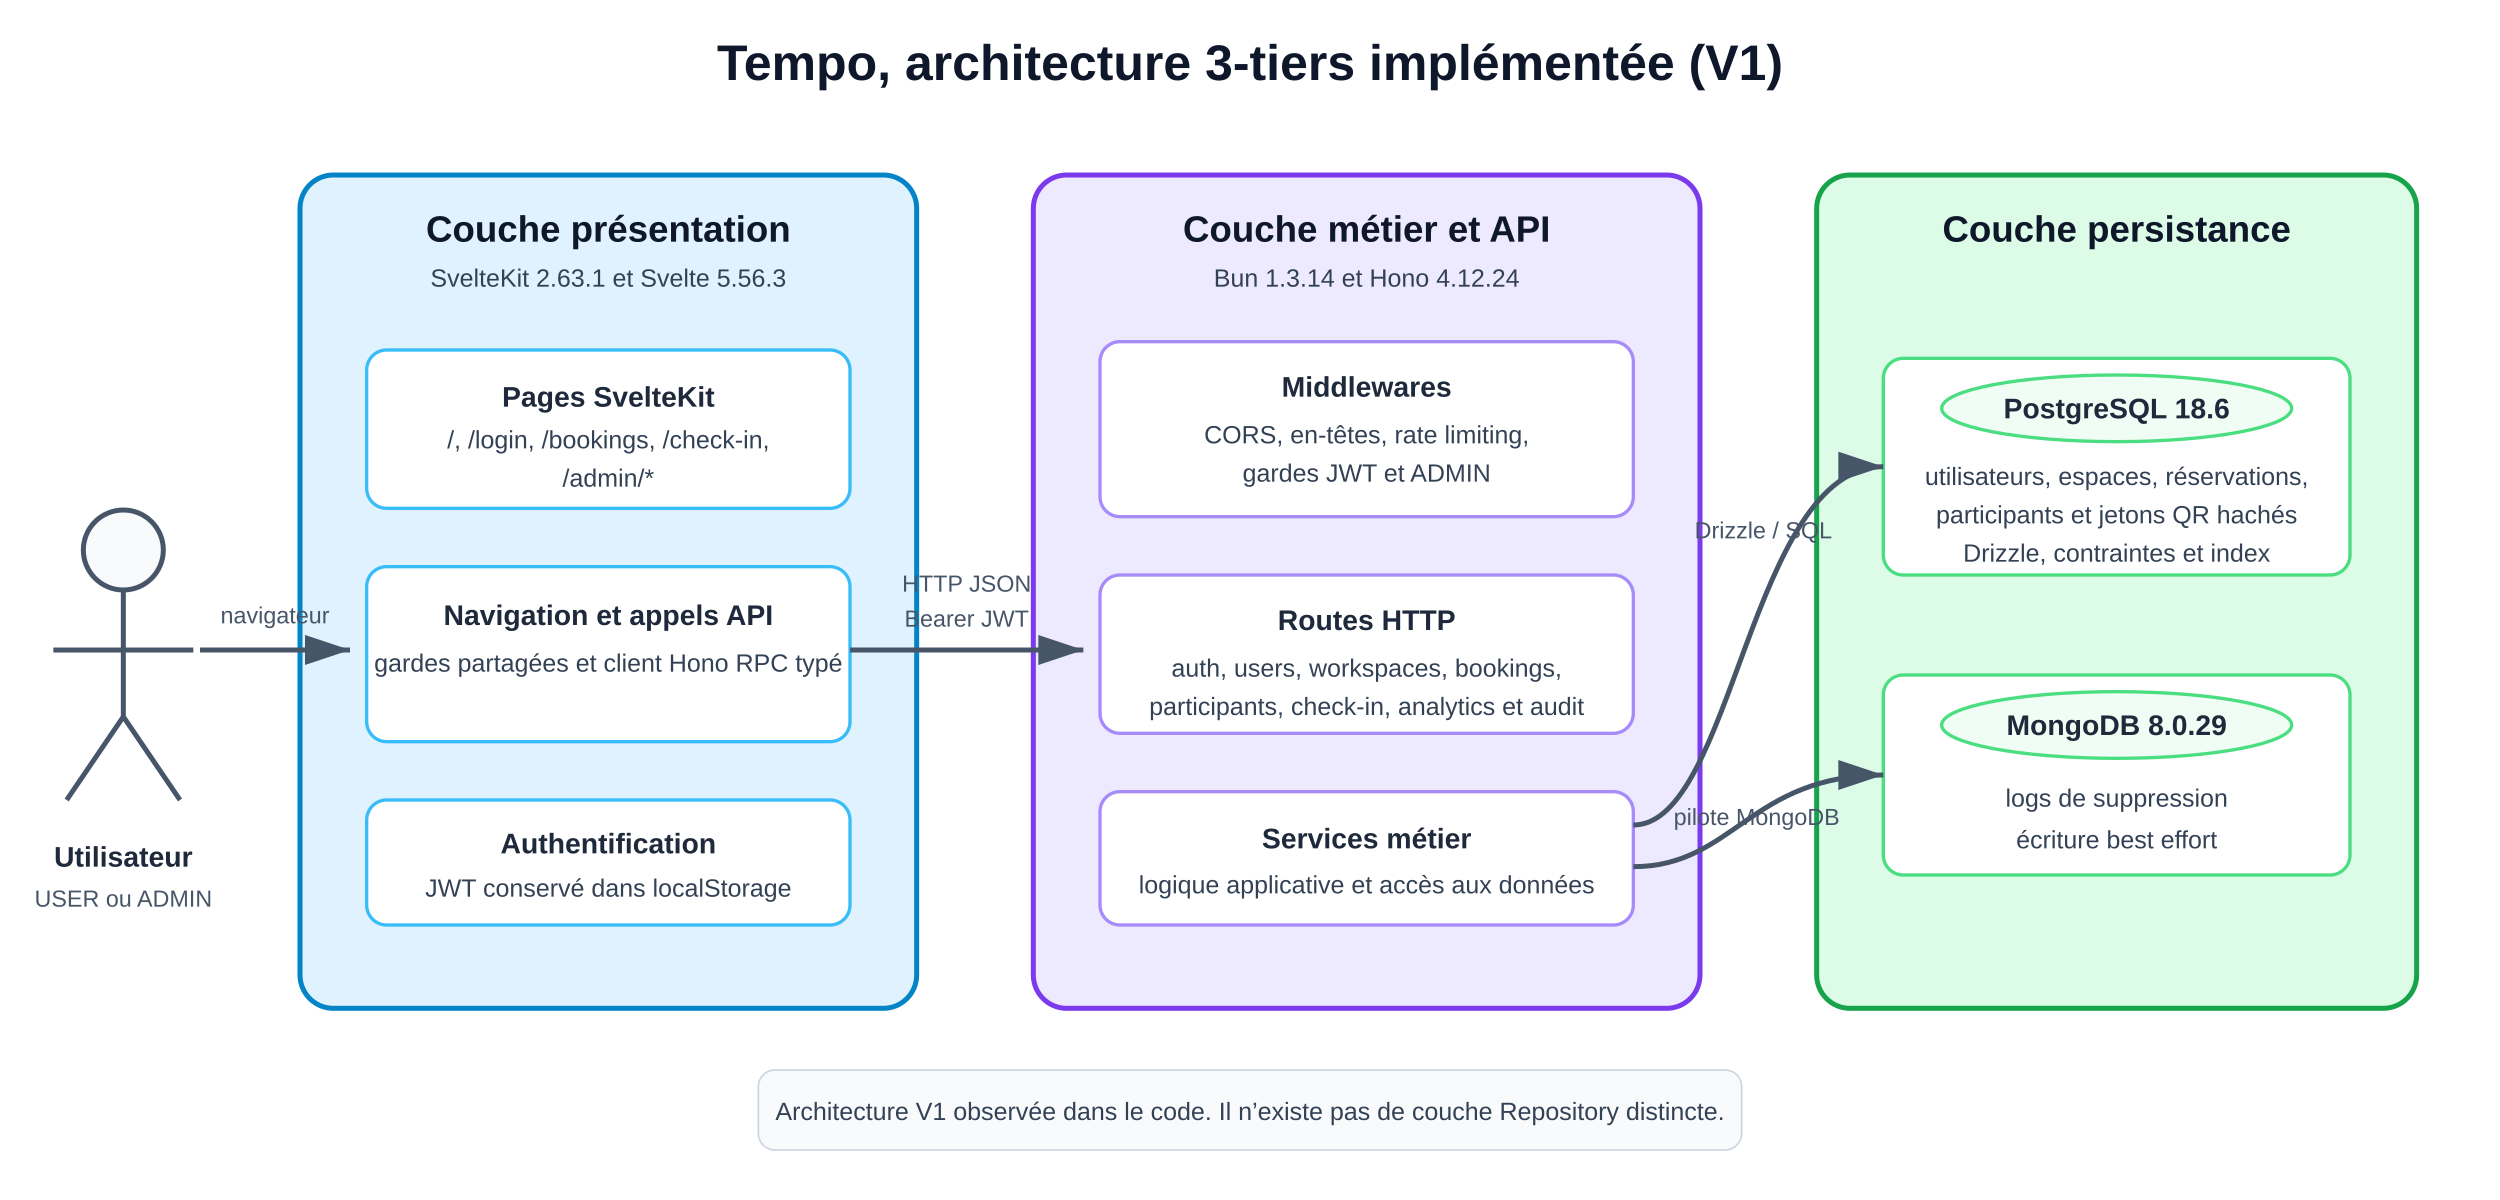
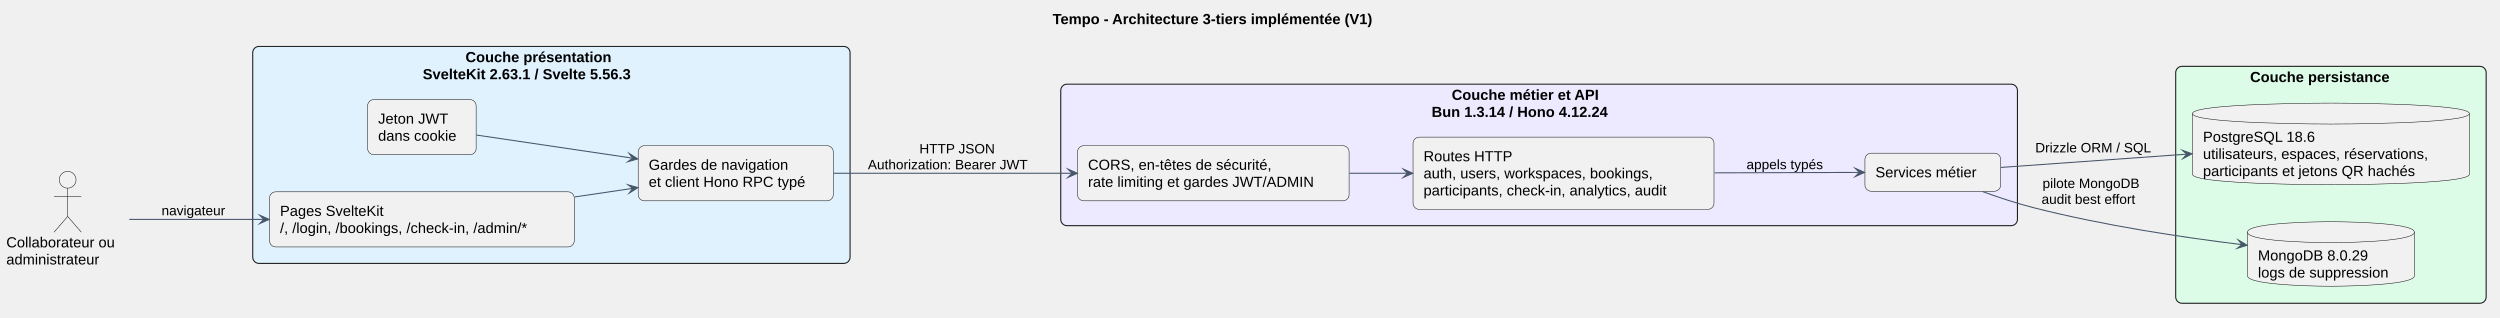
- <svg xmlns="http://www.w3.org/2000/svg" width="1500" height="720" viewBox="0 0 1500 720" role="img" aria-labelledby="title description">
-   <defs>
-     <marker id="arrow" markerWidth="10" markerHeight="10" refX="9" refY="3" orient="auto" markerUnits="strokeWidth">
-       <path d="M0,0 L0,6 L9,3 z" fill="#475569" />
-     </marker>
-     <style>
- 			.title { font: 700 30px Arial, sans-serif; fill: #0f172a; }
- 			.tier-title { font: 700 22px Arial, sans-serif; fill: #0f172a; }
- 			.label { font: 600 17px Arial, sans-serif; fill: #1e293b; }
- 			.body { font: 15px Arial, sans-serif; fill: #334155; }
- 			.small { font: 14px Arial, sans-serif; fill: #475569; }
- 			.arrow { stroke: #475569; stroke-width: 3; fill: none; marker-end: url(#arrow); }
- 		</style>
-   </defs>
-   <rect width="1500" height="720" fill="#ffffff" />
-   <text x="750" y="48" text-anchor="middle" class="title">Tempo, architecture 3-tiers implémentée (V1)</text>
-   <circle cx="74" cy="330" r="24" fill="#f8fafc" stroke="#475569" stroke-width="3" />
-   <path d="M74 354 L74 430 M32 390 L116 390 M74 430 L40 480 M74 430 L108 480" stroke="#475569" stroke-width="3" fill="none" />
-   <text x="74" y="520" text-anchor="middle" class="label">Utilisateur</text>
-   <text x="74" y="544" text-anchor="middle" class="small">USER ou ADMIN</text>
-   <rect x="180" y="105" width="370" height="500" rx="20" fill="#e0f2fe" stroke="#0284c7" stroke-width="3" />
-   <text x="365" y="145" text-anchor="middle" class="tier-title">Couche présentation</text>
-   <text x="365" y="172" text-anchor="middle" class="body">SvelteKit 2.63.1 et Svelte 5.56.3</text>
-   <rect x="220" y="210" width="290" height="95" rx="12" fill="#ffffff" stroke="#38bdf8" stroke-width="2" />
-   <text x="365" y="244" text-anchor="middle" class="label">Pages SvelteKit</text>
-   <text x="365" y="269" text-anchor="middle" class="body">/, /login, /bookings, /check-in,</text>
-   <text x="365" y="292" text-anchor="middle" class="body">/admin/*</text>
-   <rect x="220" y="340" width="290" height="105" rx="12" fill="#ffffff" stroke="#38bdf8" stroke-width="2" />
-   <text x="365" y="375" text-anchor="middle" class="label">Navigation et appels API</text>
-   <text x="365" y="403" text-anchor="middle" class="body">gardes partagées et client Hono RPC typé</text>
-   <rect x="220" y="480" width="290" height="75" rx="12" fill="#ffffff" stroke="#38bdf8" stroke-width="2" />
-   <text x="365" y="512" text-anchor="middle" class="label">Authentification</text>
-   <text x="365" y="538" text-anchor="middle" class="body">JWT conservé dans localStorage</text>
-   <rect x="620" y="105" width="400" height="500" rx="20" fill="#ede9fe" stroke="#7c3aed" stroke-width="3" />
-   <text x="820" y="145" text-anchor="middle" class="tier-title">Couche métier et API</text>
-   <text x="820" y="172" text-anchor="middle" class="body">Bun 1.3.14 et Hono 4.12.24</text>
-   <rect x="660" y="205" width="320" height="105" rx="12" fill="#ffffff" stroke="#a78bfa" stroke-width="2" />
-   <text x="820" y="238" text-anchor="middle" class="label">Middlewares</text>
-   <text x="820" y="266" text-anchor="middle" class="body">CORS, en-têtes, rate limiting,</text>
-   <text x="820" y="289" text-anchor="middle" class="body">gardes JWT et ADMIN</text>
-   <rect x="660" y="345" width="320" height="95" rx="12" fill="#ffffff" stroke="#a78bfa" stroke-width="2" />
-   <text x="820" y="378" text-anchor="middle" class="label">Routes HTTP</text>
-   <text x="820" y="406" text-anchor="middle" class="body">auth, users, workspaces, bookings,</text>
-   <text x="820" y="429" text-anchor="middle" class="body">participants, check-in, analytics et audit</text>
-   <rect x="660" y="475" width="320" height="80" rx="12" fill="#ffffff" stroke="#a78bfa" stroke-width="2" />
-   <text x="820" y="509" text-anchor="middle" class="label">Services métier</text>
-   <text x="820" y="536" text-anchor="middle" class="body">logique applicative et accès aux données</text>
-   <rect x="1090" y="105" width="360" height="500" rx="20" fill="#dcfce7" stroke="#16a34a" stroke-width="3" />
-   <text x="1270" y="145" text-anchor="middle" class="tier-title">Couche persistance</text>
-   <rect x="1130" y="215" width="280" height="130" rx="12" fill="#ffffff" stroke="#4ade80" stroke-width="2" />
-   <ellipse cx="1270" cy="245" rx="105" ry="20" fill="#f0fdf4" stroke="#4ade80" stroke-width="2" />
-   <text x="1270" y="251" text-anchor="middle" class="label">PostgreSQL 18.6</text>
-   <text x="1270" y="291" text-anchor="middle" class="body">utilisateurs, espaces, réservations,</text>
-   <text x="1270" y="314" text-anchor="middle" class="body">participants et jetons QR hachés</text>
-   <text x="1270" y="337" text-anchor="middle" class="body">Drizzle, contraintes et index</text>
-   <rect x="1130" y="405" width="280" height="120" rx="12" fill="#ffffff" stroke="#4ade80" stroke-width="2" />
-   <ellipse cx="1270" cy="435" rx="105" ry="20" fill="#f0fdf4" stroke="#4ade80" stroke-width="2" />
-   <text x="1270" y="441" text-anchor="middle" class="label">MongoDB 8.0.29</text>
-   <text x="1270" y="484" text-anchor="middle" class="body">logs de suppression</text>
-   <text x="1270" y="509" text-anchor="middle" class="body">écriture best effort</text>
-   <path d="M120 390 L210 390" class="arrow" />
-   <text x="165" y="374" text-anchor="middle" class="small">navigateur</text>
-   <path d="M510 390 L650 390" class="arrow" />
-   <text x="580" y="355" text-anchor="middle" class="small">HTTP JSON</text>
-   <text x="580" y="376" text-anchor="middle" class="small">Bearer JWT</text>
-   <path d="M980 495 C1040 495 1050 280 1130 280" class="arrow" />
-   <text x="1058" y="323" text-anchor="middle" class="small">Drizzle / SQL</text>
-   <path d="M980 520 C1040 520 1050 465 1130 465" class="arrow" />
-   <text x="1054" y="495" text-anchor="middle" class="small">pilote MongoDB</text>
-   <rect x="455" y="642" width="590" height="48" rx="10" fill="#f8fafc" stroke="#cbd5e1" />
-   <text x="750" y="672" text-anchor="middle" class="body">Architecture V1 observée dans le code. Il n’existe pas de couche Repository distincte.</text>
+ <svg xmlns="http://www.w3.org/2000/svg" version="1.1" data-diagram-type="DESCRIPTION" style="width:2385px;height:303px;background:#FFFFFF;" width="2385px" height="303px" viewBox="0 0 2385 303" zoomAndPan="magnify" preserveAspectRatio="none" contentStyleType="text/css">
+   <defs />
+   <g font-family="sans-serif" lengthAdjust="spacing">
+     <g class="title" data-source-line="1">
+       <text x="1004.203" y="22.995" fill="#000" font-size="14" textLength="370.385" font-weight="700" font-family="Arial">Tempo - Architecture 3-tiers implémentée (V1)</text>
+     </g>
+     <g class="cluster" data-qualified-name="Presentation" id="ent0002" data-source-line="14">
+       <rect x="241.11" y="44.297" width="569.85" height="207" fill="#E0F2FE" style="stroke:#181818;stroke-width:1;" rx="6" ry="6" />
+       <text x="444.072" y="59.292" fill="#000" font-size="14" textLength="163.926" font-weight="700" font-family="Arial">Couche présentation</text>
+       <text x="403.268" y="75.589" fill="#000" font-size="14" textLength="245.533" font-weight="700" font-family="Arial">SvelteKit 2.63.1 / Svelte 5.56.3</text>
+     </g>
+     <g class="cluster" data-qualified-name="ApiTier" id="ent0008" data-source-line="22">
+       <rect x="1011.96" y="80.297" width="912.67" height="135" fill="#EDE9FE" style="stroke:#181818;stroke-width:1;" rx="6" ry="6" />
+       <text x="1384.941" y="95.292" fill="#000" font-size="14" textLength="166.708" font-weight="700" font-family="Arial">Couche métier et API</text>
+       <text x="1365.756" y="111.589" fill="#000" font-size="14" textLength="205.078" font-weight="700" font-family="Arial">Bun 1.3.14 / Hono 4.12.24</text>
+     </g>
+     <g class="cluster" data-qualified-name="Persistence" id="ent0014" data-source-line="30">
+       <rect x="2075.63" y="63.297" width="296.16" height="226" fill="#DCFCE7" style="stroke:#181818;stroke-width:1;" rx="6" ry="6" />
+       <text x="2146.57" y="78.292" fill="#000" font-size="14" textLength="154.28" font-weight="700" font-family="Arial">Couche persistance</text>
+     </g>
+     <g class="entity" data-qualified-name="Presentation.Pages" id="ent0003" data-source-line="15">
+       <rect x="257.11" y="182.997" width="290.744" height="52.594" fill="#F1F1F1" style="stroke:#181818;stroke-width:0.5;" rx="6" ry="6" />
+       <text x="267.11" y="205.992" fill="#000" font-size="14" textLength="108.603" font-family="Arial">Pages SvelteKit</text>
+       <text x="267.11" y="222.289" fill="#000" font-size="14" textLength="270.744" font-family="Arial">/, /login, /bookings, /check-in, /admin/*</text>
+     </g>
+     <g class="entity" data-qualified-name="Presentation.Client" id="ent0004" data-source-line="16">
+       <rect x="608.85" y="138.997" width="186.106" height="52.594" fill="#F1F1F1" style="stroke:#181818;stroke-width:0.5;" rx="6" ry="6" />
+       <text x="618.85" y="161.992" fill="#000" font-size="14" textLength="150.288" font-family="Arial">Gardes de navigation</text>
+       <text x="618.85" y="178.289" fill="#000" font-size="14" textLength="166.106" font-family="Arial">et client Hono RPC typé</text>
+     </g>
+     <g class="entity" data-qualified-name="Presentation.Token" id="ent0005" data-source-line="17">
+       <rect x="350.72" y="94.997" width="103.521" height="52.594" fill="#F1F1F1" style="stroke:#181818;stroke-width:0.5;" rx="6" ry="6" />
+       <text x="360.72" y="117.992" fill="#000" font-size="14" textLength="66.644" font-family="Arial">Jeton JWT</text>
+       <text x="360.72" y="134.289" fill="#000" font-size="14" textLength="83.521" font-family="Arial">dans cookie</text>
+     </g>
+     <g class="entity" data-qualified-name="ApiTier.Security" id="ent0009" data-source-line="23">
+       <rect x="1027.96" y="138.997" width="259.08" height="52.594" fill="#F1F1F1" style="stroke:#181818;stroke-width:0.5;" rx="6" ry="6" />
+       <text x="1037.96" y="161.992" fill="#000" font-size="14" textLength="193.423" font-family="Arial">CORS, en-têtes de sécurité,</text>
+       <text x="1037.96" y="178.289" fill="#000" font-size="14" textLength="239.08" font-family="Arial">rate limiting et gardes JWT/ADMIN</text>
+     </g>
+     <g class="entity" data-qualified-name="ApiTier.Routes" id="ent0010" data-source-line="24">
+       <rect x="1348.04" y="130.847" width="287.107" height="68.891" fill="#F1F1F1" style="stroke:#181818;stroke-width:0.5;" rx="6" ry="6" />
+       <text x="1358.04" y="153.842" fill="#000" font-size="14" textLength="89.086" font-family="Arial">Routes HTTP</text>
+       <text x="1358.04" y="170.139" fill="#000" font-size="14" textLength="246.107" font-family="Arial">auth, users, workspaces, bookings,</text>
+       <text x="1358.04" y="186.436" fill="#000" font-size="14" textLength="267.107" font-family="Arial">participants, check-in, analytics, audit</text>
+     </g>
+     <g class="entity" data-qualified-name="ApiTier.Services" id="ent0011" data-source-line="25">
+       <rect x="1779.14" y="146.147" width="129.484" height="36.297" fill="#F1F1F1" style="stroke:#181818;stroke-width:0.5;" rx="6" ry="6" />
+       <text x="1789.14" y="169.142" fill="#000" font-size="14" textLength="109.484" font-family="Arial">Services métier</text>
+     </g>
+     <g class="entity" data-qualified-name="Persistence.PostgreSQL" id="ent0015" data-source-line="31">
+       <path d="M2091.63,108.347 C2091.63,98.347 2223.713,98.347 2223.713,98.347 C2223.713,98.347 2355.796,98.347 2355.796,108.347 L2355.796,166.238 C2355.796,176.238 2223.713,176.238 2223.713,176.238 C2223.713,176.238 2091.63,176.238 2091.63,166.238 L2091.63,108.347" style="stroke:#181818;stroke-width:0.5;" fill="#F1F1F1" />
+       <path d="M2091.63,108.347 C2091.63,118.347 2223.713,118.347 2223.713,118.347 C2223.713,118.347 2355.796,118.347 2355.796,108.347" style="stroke:#181818;stroke-width:0.5;" fill="none" />
+       <text x="2101.63" y="135.342" fill="#000" font-size="14" textLength="116.375" font-family="Arial">PostgreSQL 18.6</text>
+       <text x="2101.63" y="151.639" fill="#000" font-size="14" textLength="244.166" font-family="Arial">utilisateurs, espaces, réservations,</text>
+       <text x="2101.63" y="167.936" fill="#000" font-size="14" textLength="228.614" font-family="Arial">participants et jetons QR hachés</text>
+     </g>
+     <g class="entity" data-qualified-name="Persistence.MongoDB" id="ent0016" data-source-line="32">
+       <path d="M2144.08,221.497 C2144.08,211.497 2223.711,211.497 2223.711,211.497 C2223.711,211.497 2303.342,211.497 2303.342,221.497 L2303.342,263.091 C2303.342,273.091 2223.711,273.091 2223.711,273.091 C2223.711,273.091 2144.08,273.091 2144.08,263.091 L2144.08,221.497" style="stroke:#181818;stroke-width:0.5;" fill="#F1F1F1" />
+       <path d="M2144.08,221.497 C2144.08,231.497 2223.711,231.497 2223.711,231.497 C2223.711,231.497 2303.342,231.497 2303.342,221.497" style="stroke:#181818;stroke-width:0.5;" fill="none" />
+       <text x="2154.08" y="248.492" fill="#000" font-size="14" textLength="116.334" font-family="Arial">MongoDB 8.0.29</text>
+       <text x="2154.08" y="264.789" fill="#000" font-size="14" textLength="139.262" font-family="Arial">logs de suppression</text>
+     </g>
+     <g class="entity" data-qualified-name="User" id="ent0001" data-source-line="12">
+       <ellipse cx="64.553" cy="171.497" rx="8" ry="8" fill="#F1F1F1" style="stroke:#181818;stroke-width:0.5;" />
+       <path d="M64.553,179.497 L64.553,206.497 M51.553,187.497 L77.553,187.497 M64.553,206.497 L51.553,221.497 M64.553,206.497 L77.553,221.497" style="stroke:#181818;stroke-width:0.5;" fill="none" />
+       <text x="6" y="235.992" fill="#000" font-size="14" textLength="117.106" font-family="Arial">Collaborateur ou</text>
+       <text x="6" y="252.289" fill="#000" font-size="14" textLength="103.605" font-family="Arial">administrateur</text>
+     </g>
+     <g class="link" data-entity-1="ent0003" data-entity-2="ent0004" id="lnk6" data-source-line="18" data-link-type="dependency">
+       <path d="M548.27,187.877 C568.81,184.837 584.494,182.52 603.664,179.68" style="stroke:#475569;stroke-width:1;" fill="none" id="Pages-to-Client" />
+       <polygon points="608.61,178.947,599.121,176.309,603.664,179.68,600.293,184.223,608.61,178.947" fill="#475569" style="stroke:#475569;stroke-width:1;stroke-linejoin:miter;stroke-miterlimit:10;" />
+     </g>
+     <g class="link" data-entity-1="ent0005" data-entity-2="ent0004" id="lnk7" data-source-line="19" data-link-type="dependency">
+       <path d="M454.61,128.857 C496.79,135.097 552.794,143.385 603.504,150.885" style="stroke:#475569;stroke-width:1;" fill="none" id="Token-to-Client" />
+       <polygon points="608.45,151.617,600.132,146.343,603.504,150.885,598.962,154.257,608.45,151.617" fill="#475569" style="stroke:#475569;stroke-width:1;stroke-linejoin:miter;stroke-miterlimit:10;" />
+     </g>
+     <g class="link" data-entity-1="ent0009" data-entity-2="ent0010" id="lnk12" data-source-line="26" data-link-type="dependency">
+       <path d="M1287.37,165.297 C1307.15,165.297 1322.67,165.297 1342.74,165.297" style="stroke:#475569;stroke-width:1;" fill="none" id="Security-to-Routes" />
+       <polygon points="1347.74,165.297,1338.74,161.297,1342.74,165.297,1338.74,169.297,1347.74,165.297" fill="#475569" style="stroke:#475569;stroke-width:1;stroke-linejoin:miter;stroke-miterlimit:10;" />
+     </g>
+     <g class="link" data-entity-1="ent0010" data-entity-2="ent0011" id="lnk13" data-source-line="27" data-link-type="dependency">
+       <path d="M1635.57,164.887 C1685.33,164.747 1733.67,164.612 1773.78,164.492" style="stroke:#475569;stroke-width:1;" fill="none" id="Routes-to-Services" />
+       <polygon points="1778.78,164.477,1769.768,160.504,1773.78,164.492,1769.792,168.504,1778.78,164.477" fill="#475569" style="stroke:#475569;stroke-width:1;stroke-linejoin:miter;stroke-miterlimit:10;" />
+       <text x="1666.14" y="161.364" fill="#000" font-size="13" textLength="82.799" font-family="Arial">appels typés</text>
+     </g>
+     <g class="link" data-entity-1="ent0001" data-entity-2="ent0003" id="lnk17" data-source-line="35" data-link-type="dependency">
+       <path d="M123.3,209.297 C160.16,209.297 204.7,209.297 251.76,209.297" style="stroke:#475569;stroke-width:1;" fill="none" id="User-to-Pages" />
+       <polygon points="256.76,209.297,247.76,205.297,251.76,209.297,247.76,213.297,256.76,209.297" fill="#475569" style="stroke:#475569;stroke-width:1;stroke-linejoin:miter;stroke-miterlimit:10;" />
+       <text x="154.11" y="205.364" fill="#000" font-size="13" textLength="70.408" font-family="Arial">navigateur</text>
+     </g>
+     <g class="link" data-entity-1="ent0004" data-entity-2="ent0009" id="lnk18" data-source-line="36" data-link-type="dependency">
+       <path d="M795.24,165.297 C862.2,165.297 948.63,165.297 1022.76,165.297" style="stroke:#475569;stroke-width:1;" fill="none" id="Client-to-Security" />
+       <polygon points="1027.76,165.297,1018.76,161.297,1022.76,165.297,1018.76,169.297,1027.76,165.297" fill="#475569" style="stroke:#475569;stroke-width:1;stroke-linejoin:miter;stroke-miterlimit:10;" />
+       <text x="877.081" y="146.364" fill="#000" font-size="13" textLength="69.672" font-family="Arial">HTTP JSON</text>
+       <text x="827.96" y="161.497" fill="#000" font-size="13" textLength="167.915" font-family="Arial">Authorization: Bearer JWT</text>
+     </g>
+     <g class="link" data-entity-1="ent0011" data-entity-2="ent0015" id="lnk19" data-source-line="37" data-link-type="dependency">
+       <path d="M1908.98,159.717 C1958.77,156.157 2024.513,151.463 2086.223,147.053" style="stroke:#475569;stroke-width:1;" fill="none" id="Services-to-PostgreSQL" />
+       <polygon points="2091.21,146.697,2081.948,143.349,2086.223,147.053,2082.518,151.328,2091.21,146.697" fill="#475569" style="stroke:#475569;stroke-width:1;stroke-linejoin:miter;stroke-miterlimit:10;" />
+       <text x="1941.63" y="145.364" fill="#000" font-size="13" textLength="117.209" font-family="Arial">Drizzle ORM / SQL</text>
+     </g>
+     <g class="link" data-entity-1="ent0011" data-entity-2="ent0016" id="lnk20" data-source-line="38" data-link-type="dependency">
+       <path d="M1891.59,182.847 C1907.01,188.437 1924.38,194.187 1940.63,198.297 C2008.26,215.417 2081.827,226.41 2138.827,233.38" style="stroke:#475569;stroke-width:1;" fill="none" id="Services-to-MongoDB" />
+       <polygon points="2143.79,233.987,2135.342,228.924,2138.827,233.38,2134.371,236.865,2143.79,233.987" fill="#475569" style="stroke:#475569;stroke-width:1;stroke-linejoin:miter;stroke-miterlimit:10;" />
+       <text x="1948.579" y="179.364" fill="#000" font-size="13" textLength="103.2" font-family="Arial">pilote MongoDB</text>
+       <text x="1947.63" y="194.497" fill="#000" font-size="13" textLength="105.098" font-family="Arial">audit best effort</text>
+     </g>
+   </g>
</svg>
